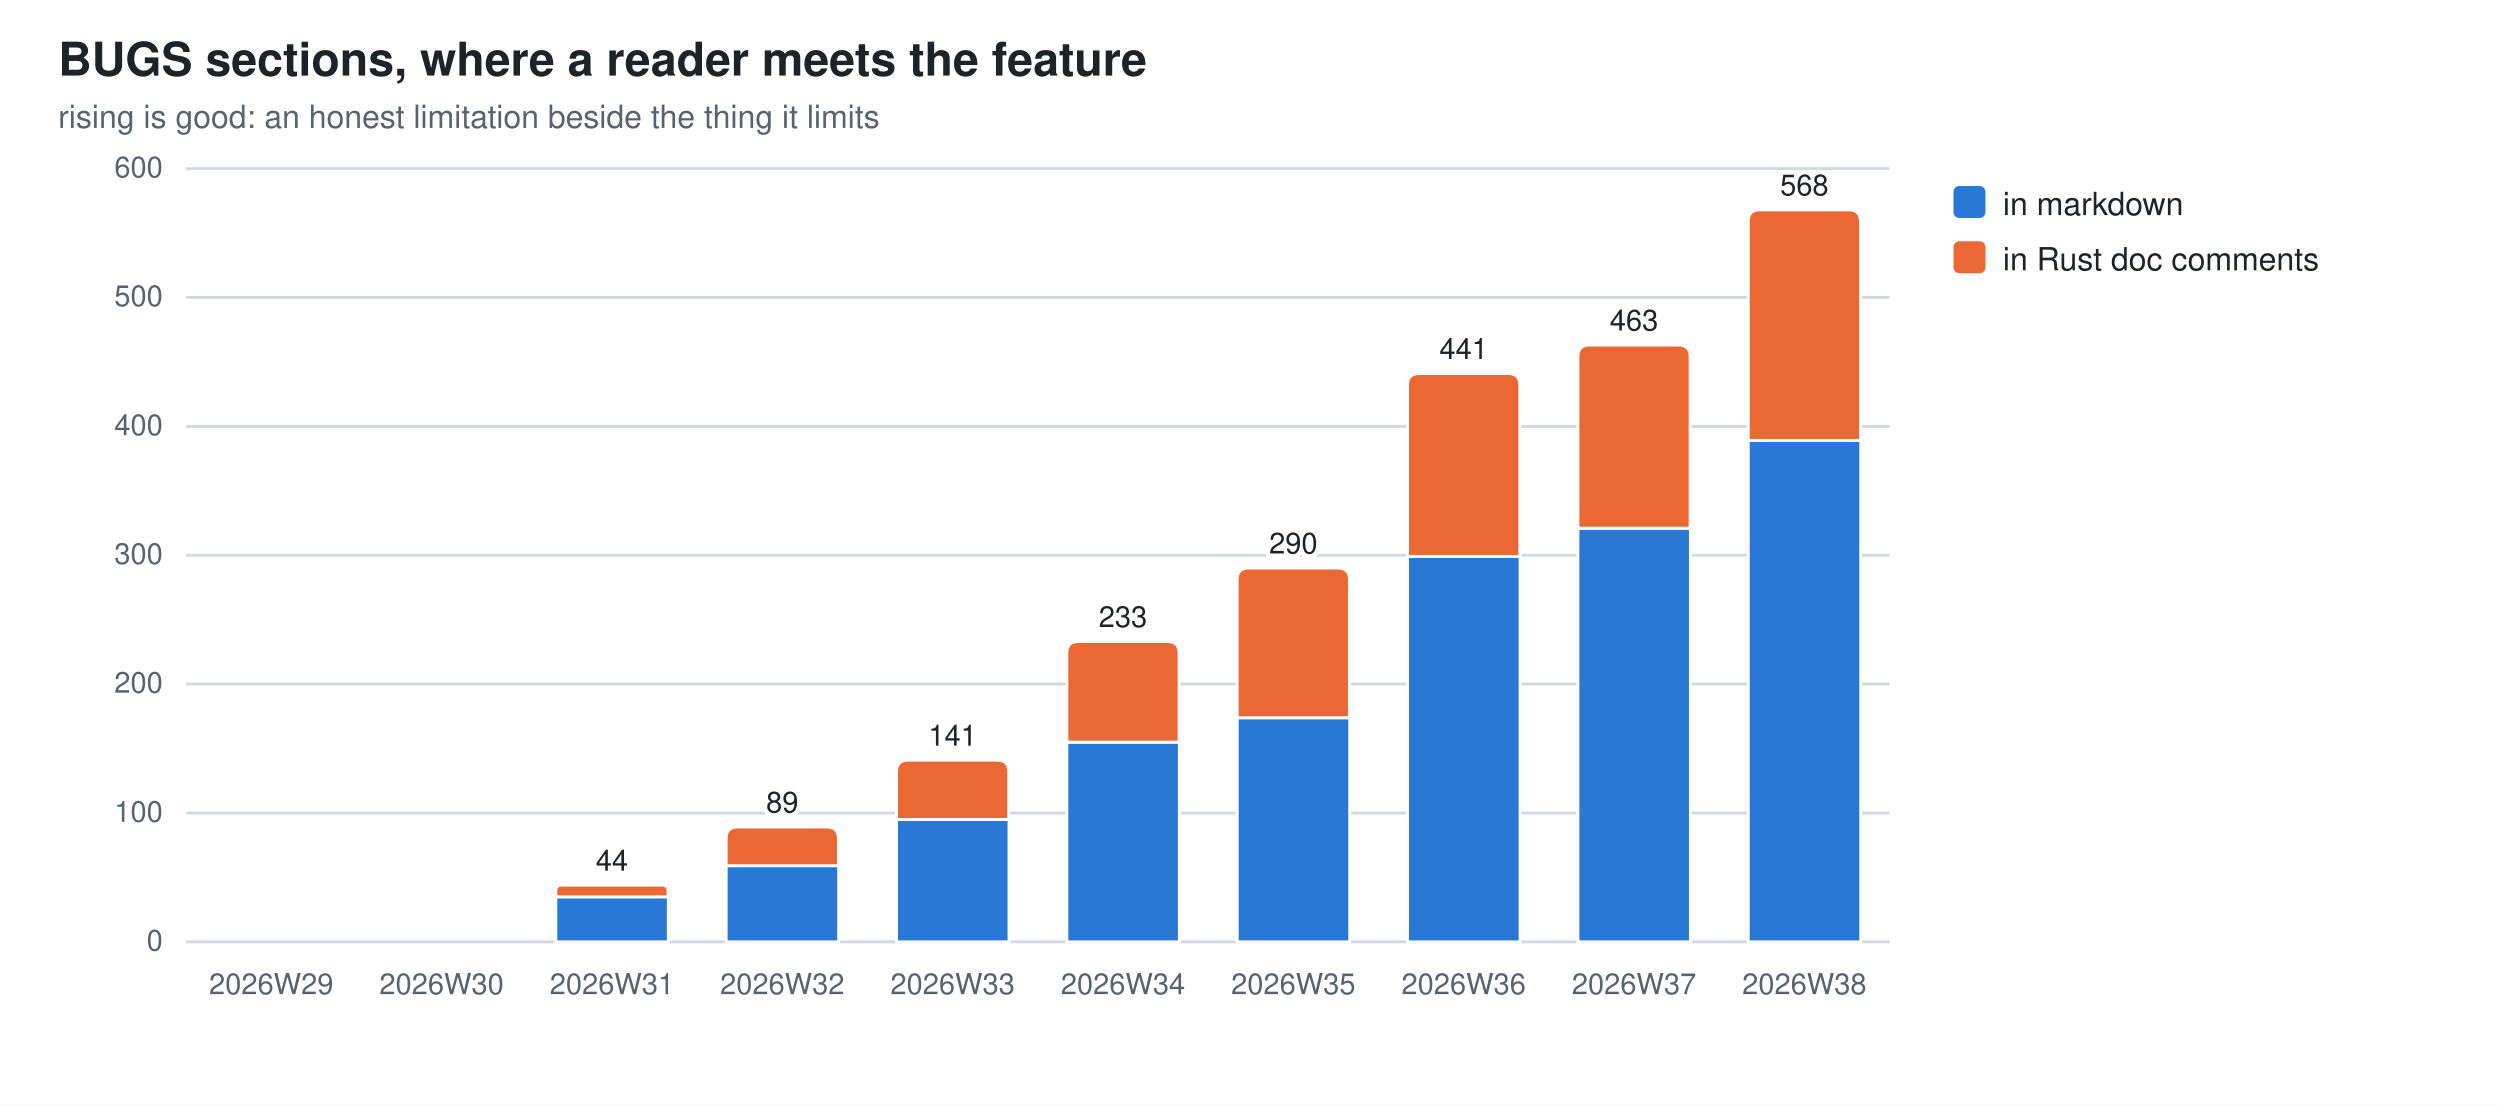
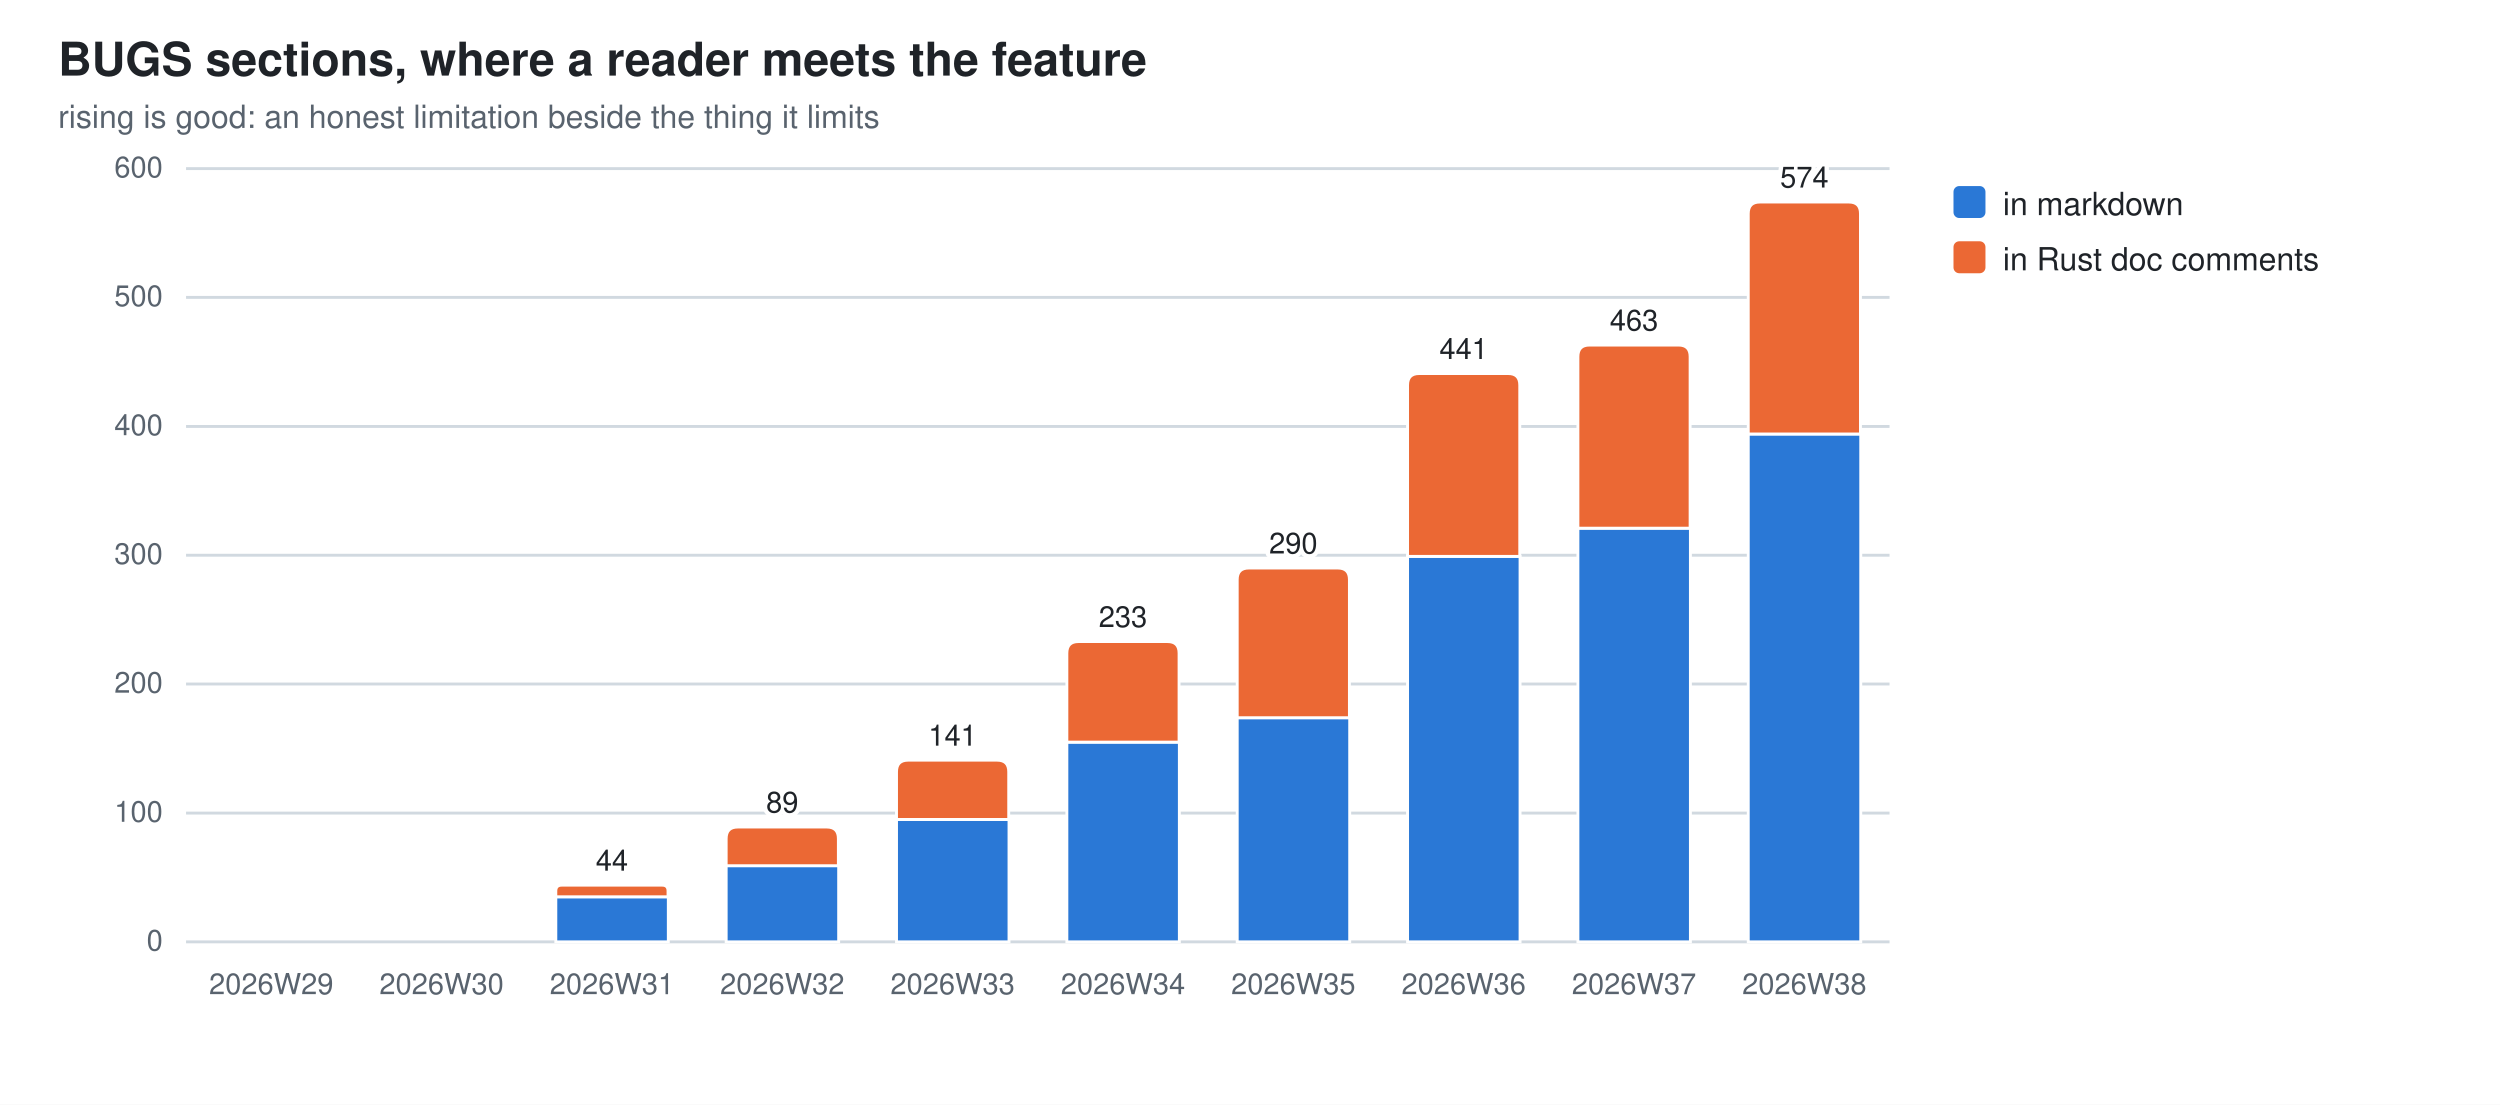
<svg xmlns="http://www.w3.org/2000/svg" width="860" height="380" viewBox="0 0 860 380" role="img" aria-label="BUGS sections, where a reader meets the feature">
  <style>
  .bg{fill:#ffffff} .fg{fill:#1f2328} .mut{fill:#59636e} .grid{stroke:#d1d9e0}
  .seg{stroke:#ffffff;stroke-width:1}
  .val{paint-order:stroke;stroke:#ffffff;stroke-width:3px;stroke-linejoin:round}
  .s0{fill:#2a78d6}  .s1{fill:#eb6834}  .s2{fill:#1baf7a}  .s3{fill:#eda100}  .s4{fill:#e87ba4}  .s5{fill:#008300}  .s6{fill:#4a3aa7}  .s7{fill:#e34948}
  @media (prefers-color-scheme: dark){
    .bg{fill:#0d1117} .fg{fill:#e6edf3} .mut{fill:#9198a1} .grid{stroke:#30363d}
    .seg{stroke:#0d1117} .val{stroke:#0d1117} .s0{fill:#3987e5} .s1{fill:#d95926} .s2{fill:#199e70} .s3{fill:#c98500} .s4{fill:#d55181} .s5{fill:#008300} .s6{fill:#9085e9} .s7{fill:#e66767}}
  text{font-family:-apple-system,BlinkMacSystemFont,"Segoe UI",Helvetica,Arial,sans-serif}
</style>
  <rect class="bg" width="860" height="380" />
  <text class="fg" x="20" y="26" font-size="16" font-weight="600">BUGS sections, where a reader meets the feature</text>
  <text class="mut" x="20" y="44" font-size="11">rising is good: an honest limitation beside the thing it limits</text>
  <line class="grid" x1="64" y1="324.0" x2="650.0" y2="324.0" stroke-width="1" />
  <text class="mut" x="56" y="327.0" font-size="10" text-anchor="end">0</text>
  <line class="grid" x1="64" y1="279.7" x2="650.0" y2="279.7" stroke-width="1" />
  <text class="mut" x="56" y="282.7" font-size="10" text-anchor="end">100</text>
  <line class="grid" x1="64" y1="235.3" x2="650.0" y2="235.3" stroke-width="1" />
  <text class="mut" x="56" y="238.3" font-size="10" text-anchor="end">200</text>
  <line class="grid" x1="64" y1="191.0" x2="650.0" y2="191.0" stroke-width="1" />
  <text class="mut" x="56" y="194.0" font-size="10" text-anchor="end">300</text>
  <line class="grid" x1="64" y1="146.7" x2="650.0" y2="146.7" stroke-width="1" />
  <text class="mut" x="56" y="149.7" font-size="10" text-anchor="end">400</text>
  <line class="grid" x1="64" y1="102.3" x2="650.0" y2="102.3" stroke-width="1" />
  <text class="mut" x="56" y="105.3" font-size="10" text-anchor="end">500</text>
  <line class="grid" x1="64" y1="58.0" x2="650.0" y2="58.0" stroke-width="1" />
  <text class="mut" x="56" y="61.0" font-size="10" text-anchor="end">600</text>
  <text class="mut" x="93.3" y="342" font-size="10" text-anchor="middle">2026W29</text>
  <text class="mut" x="151.9" y="342" font-size="10" text-anchor="middle">2026W30</text>
  <rect class="seg s0" x="191.2" y="308.5" width="38.7" height="15.5" />
  <path class="seg s1" d="M191.2,308.5 V306.5 Q191.2,304.5 193.2,304.5 H227.8 Q229.8,304.5 229.8,306.5 V308.5 Z" />
  <text class="mut" x="210.5" y="342" font-size="10" text-anchor="middle">2026W31</text>
  <text class="fg val" x="210.5" y="299.5" font-size="10" text-anchor="middle">44</text>
  <rect class="seg s0" x="249.8" y="297.8" width="38.7" height="26.2" />
  <path class="seg s1" d="M249.8,297.8 V288.5 Q249.8,284.5 253.8,284.5 H284.4 Q288.4,284.5 288.4,288.5 V297.8 Z" />
  <text class="mut" x="269.1" y="342" font-size="10" text-anchor="middle">2026W32</text>
  <text class="fg val" x="269.1" y="279.5" font-size="10" text-anchor="middle">89</text>
  <rect class="seg s0" x="308.4" y="281.9" width="38.7" height="42.1" />
  <path class="seg s1" d="M308.4,281.9 V265.5 Q308.4,261.5 312.4,261.5 H343.0 Q347.0,261.5 347.0,265.5 V281.9 Z" />
  <text class="mut" x="327.7" y="342" font-size="10" text-anchor="middle">2026W33</text>
  <text class="fg val" x="327.7" y="256.5" font-size="10" text-anchor="middle">141</text>
  <rect class="seg s0" x="367.0" y="255.3" width="38.7" height="68.7" />
  <path class="seg s1" d="M367.0,255.3 V224.7 Q367.0,220.7 371.0,220.7 H401.6 Q405.6,220.7 405.6,224.7 V255.3 Z" />
  <text class="mut" x="386.3" y="342" font-size="10" text-anchor="middle">2026W34</text>
  <text class="fg val" x="386.3" y="215.7" font-size="10" text-anchor="middle">233</text>
  <rect class="seg s0" x="425.6" y="246.9" width="38.7" height="77.1" />
  <path class="seg s1" d="M425.6,246.9 V199.4 Q425.6,195.4 429.6,195.4 H460.2 Q464.2,195.4 464.2,199.4 V246.9 Z" />
  <text class="mut" x="444.9" y="342" font-size="10" text-anchor="middle">2026W35</text>
  <text class="fg val" x="444.9" y="190.4" font-size="10" text-anchor="middle">290</text>
  <rect class="seg s0" x="484.2" y="191.4" width="38.7" height="132.6" />
  <path class="seg s1" d="M484.2,191.4 V132.5 Q484.2,128.5 488.2,128.5 H518.8 Q522.8,128.5 522.8,132.5 V191.4 Z" />
  <text class="mut" x="503.5" y="342" font-size="10" text-anchor="middle">2026W36</text>
  <text class="fg val" x="503.5" y="123.5" font-size="10" text-anchor="middle">441</text>
  <rect class="seg s0" x="542.8" y="181.7" width="38.7" height="142.3" />
  <path class="seg s1" d="M542.8,181.7 V122.7 Q542.8,118.7 546.8,118.7 H577.4 Q581.4,118.7 581.4,122.7 V181.7 Z" />
  <text class="mut" x="562.1" y="342" font-size="10" text-anchor="middle">2026W37</text>
  <text class="fg val" x="562.1" y="113.7" font-size="10" text-anchor="middle">463</text>
-   <rect class="seg s0" x="601.4" y="151.5" width="38.7" height="172.5" />
-   <path class="seg s1" d="M601.4,151.5 V76.2 Q601.4,72.2 605.4,72.2 H636.0 Q640.0,72.2 640.0,76.2 V151.5 Z" />
+   <rect class="seg s0" x="601.4" y="149.3" width="38.7" height="174.7" />
+   <path class="seg s1" d="M601.4,149.3 V73.5 Q601.4,69.5 605.4,69.5 H636.0 Q640.0,69.5 640.0,73.5 V149.3 Z" />
  <text class="mut" x="620.7" y="342" font-size="10" text-anchor="middle">2026W38</text>
-   <text class="fg val" x="620.7" y="67.2" font-size="10" text-anchor="middle">568</text>
+   <text class="fg val" x="620.7" y="64.5" font-size="10" text-anchor="middle">574</text>
  <rect class="s0" x="672" y="64" width="11" height="11" rx="2" />
  <text class="fg" y="74" font-size="11">
    <tspan x="689" dy="0">in markdown</tspan>
  </text>
  <rect class="s1" x="672" y="83" width="11" height="11" rx="2" />
  <text class="fg" y="93" font-size="11">
    <tspan x="689" dy="0">in Rust doc comments</tspan>
  </text>
</svg>
